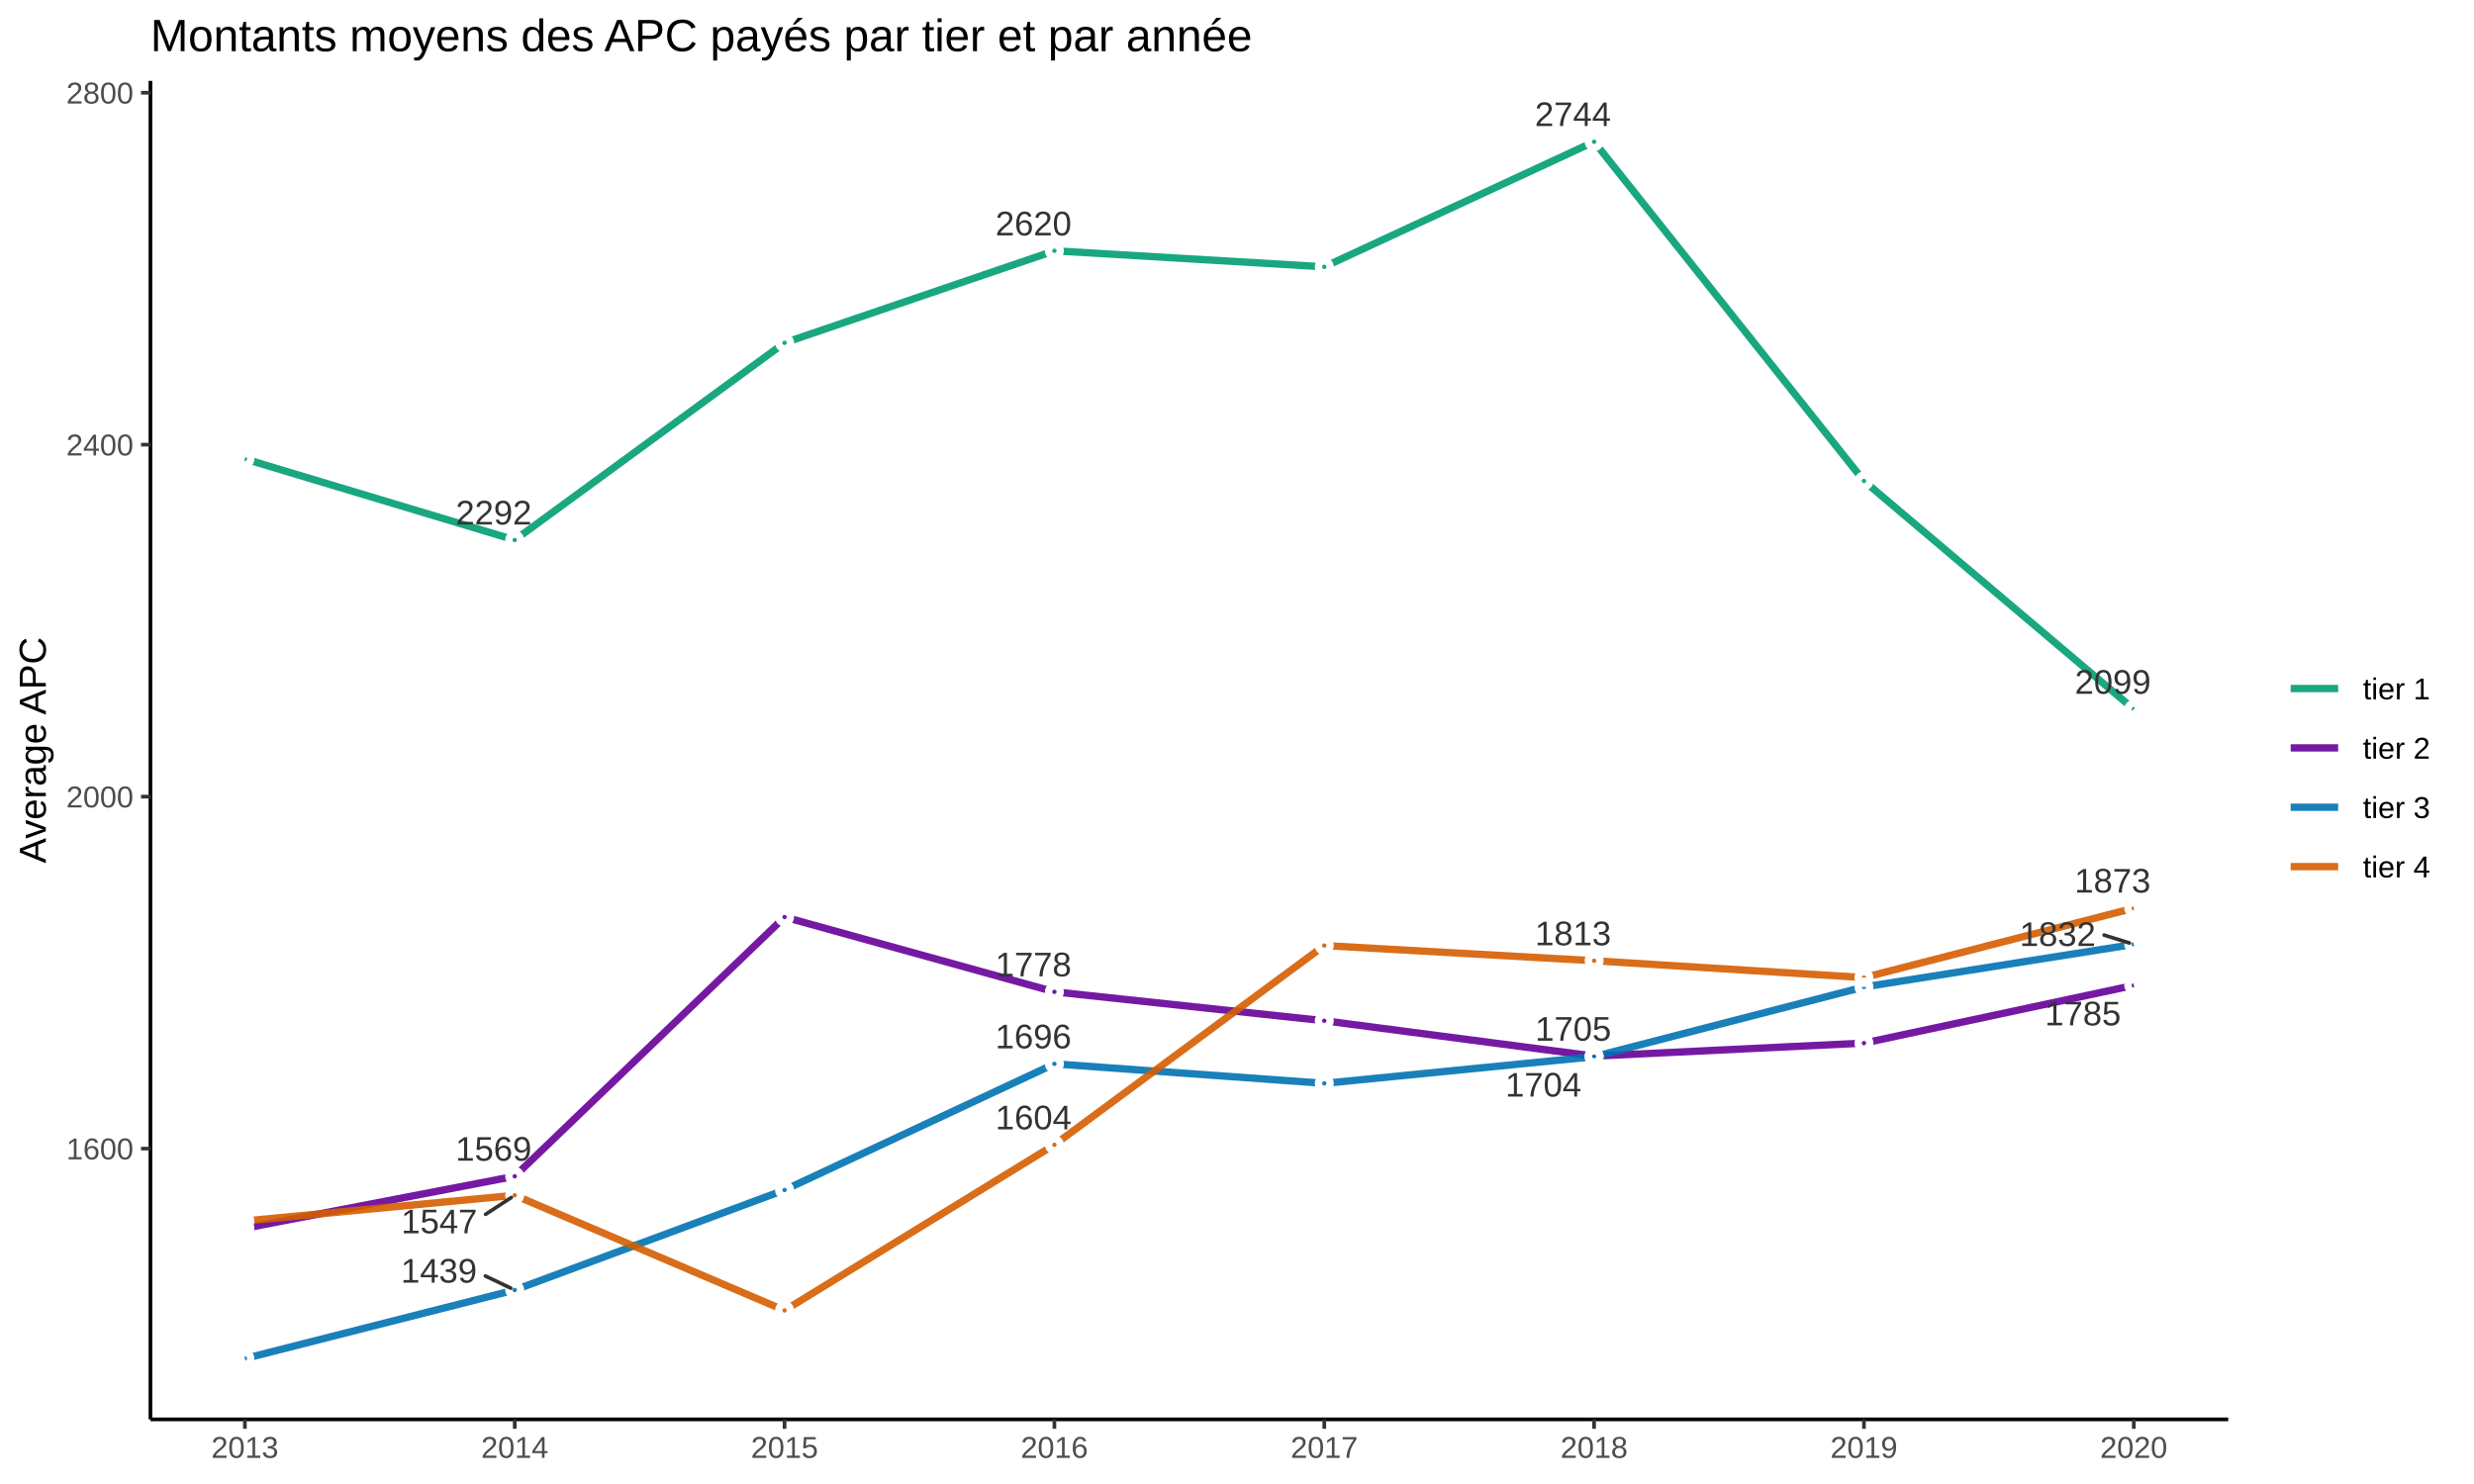
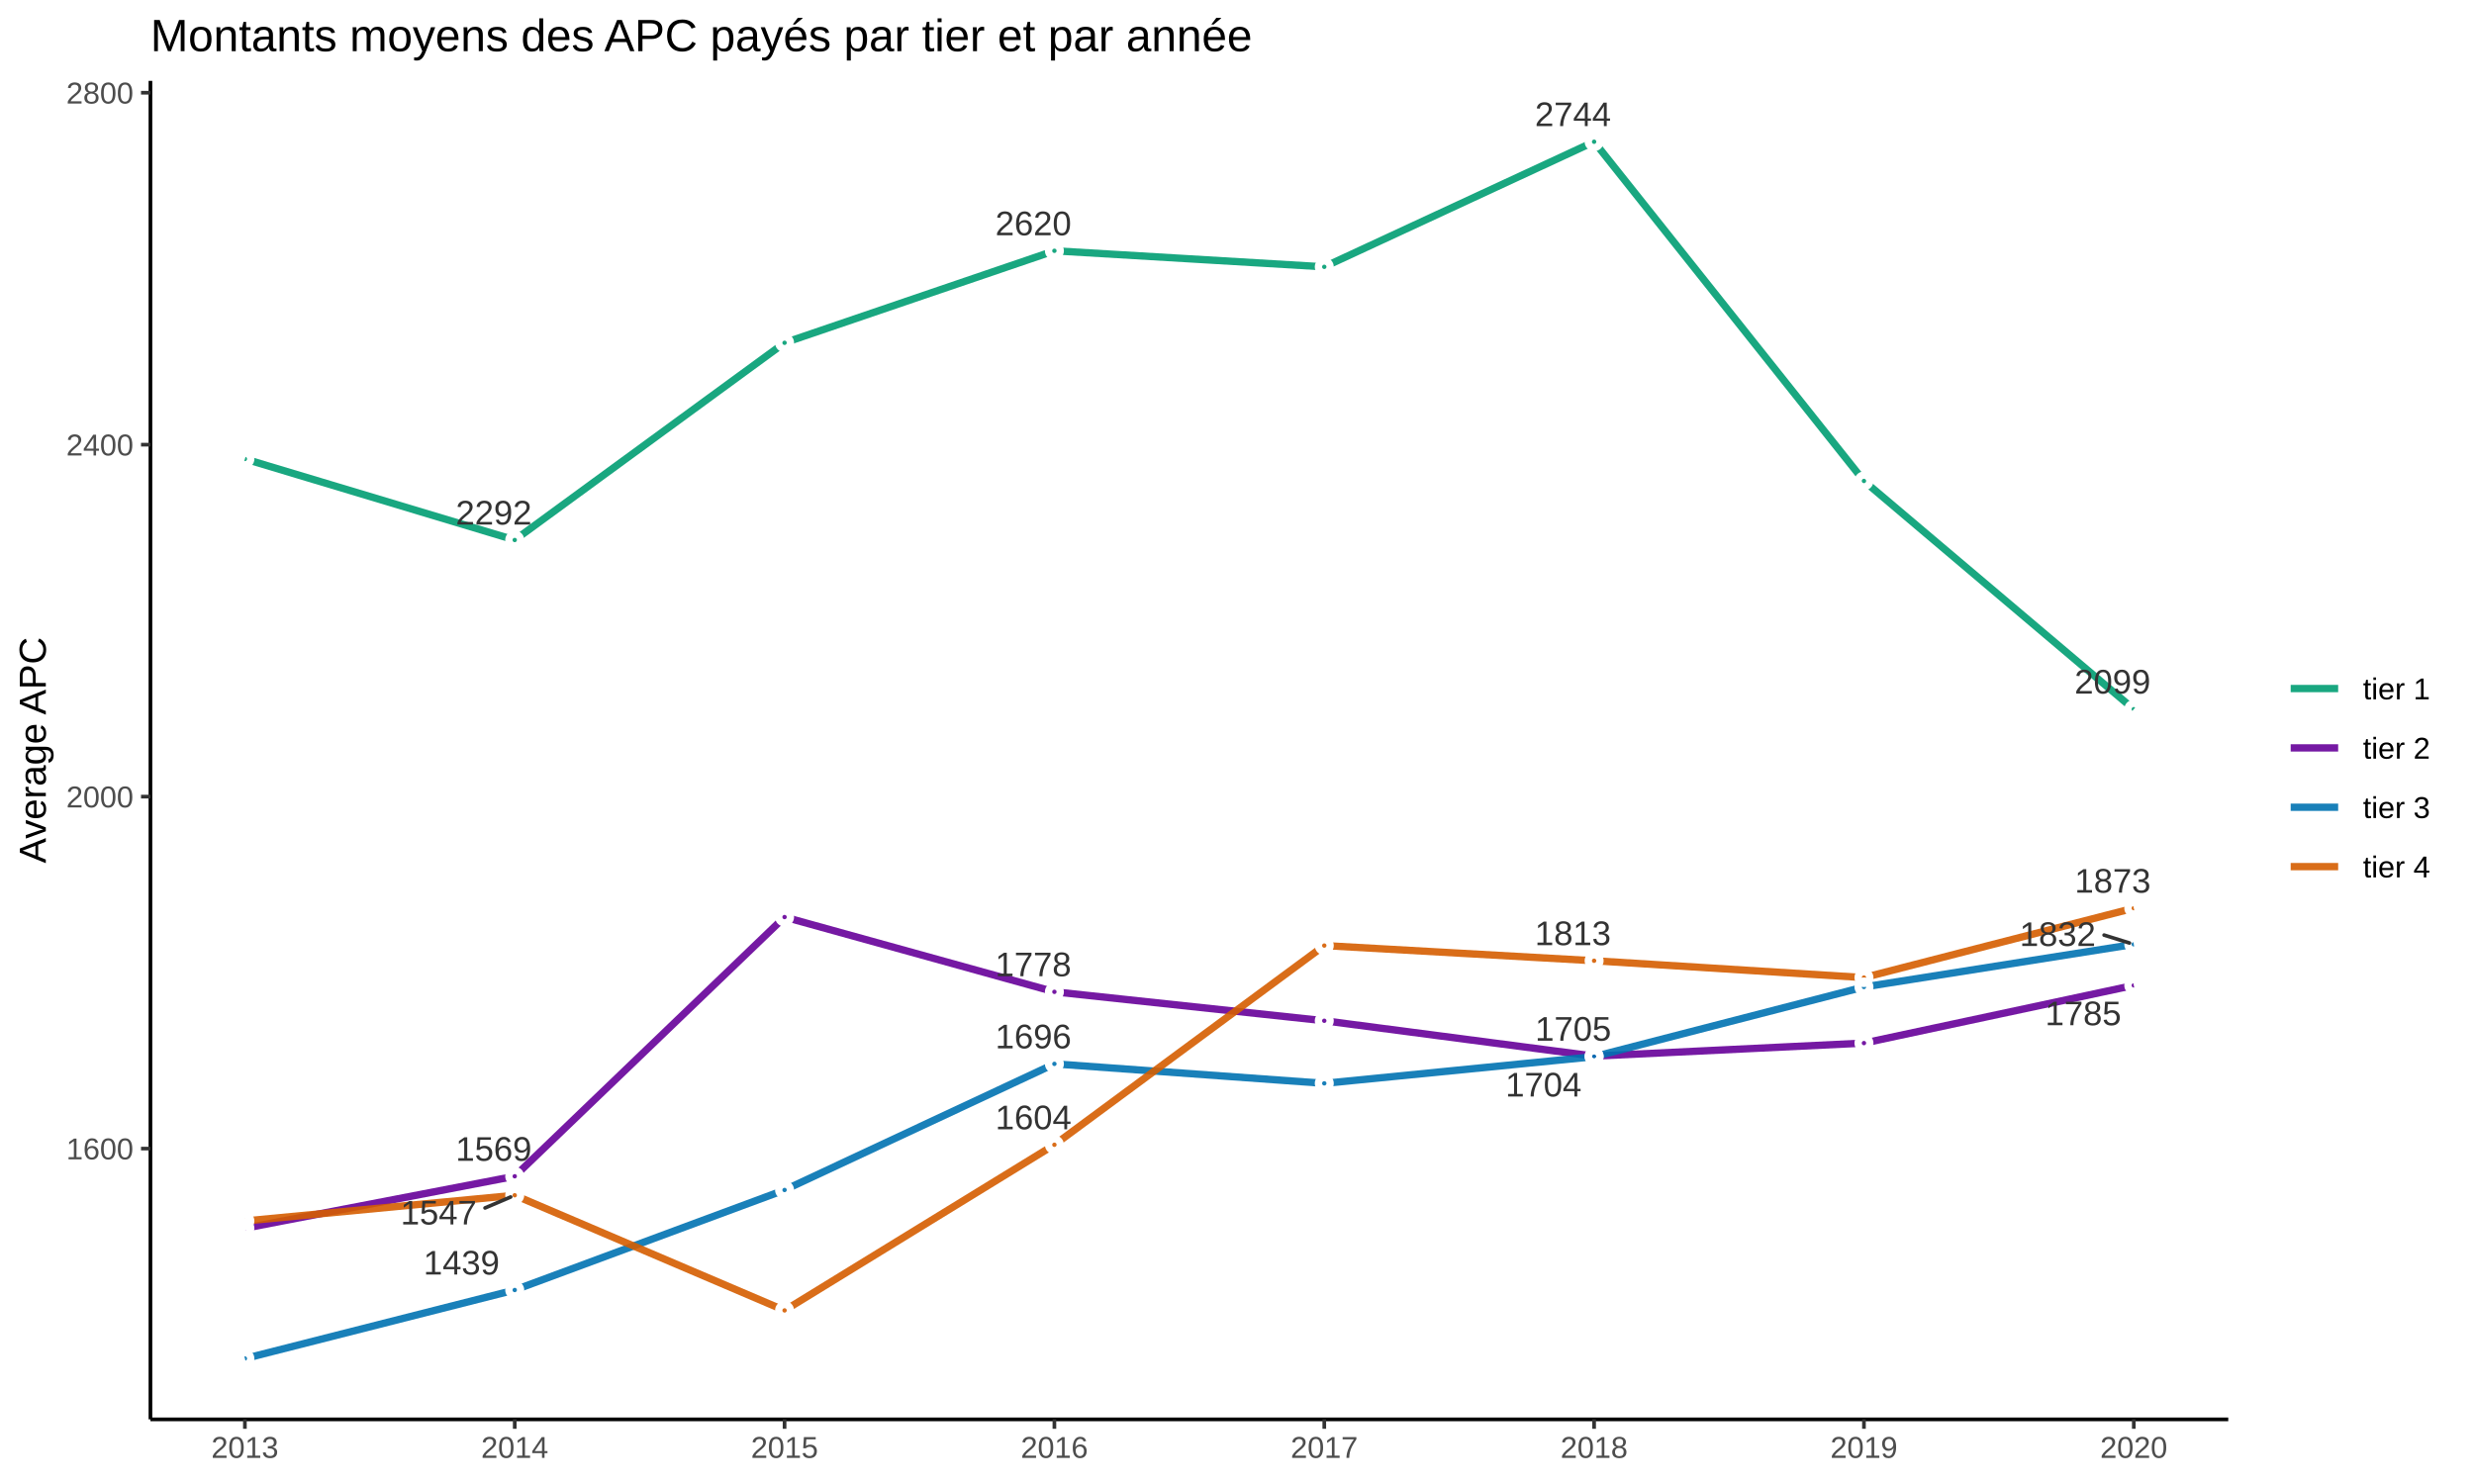
<svg xmlns="http://www.w3.org/2000/svg" class="svglite" width="720.00pt" height="432.00pt" viewBox="0 0 720.00 432.00">
  <defs>
    <style type="text/css">
    .svglite line, .svglite polyline, .svglite polygon, .svglite path, .svglite rect, .svglite circle {
      fill: none;
      stroke: #000000;
      stroke-linecap: round;
      stroke-linejoin: round;
      stroke-miterlimit: 10.00;
    }
    .svglite text {
      white-space: pre;
    }
  </style>
  </defs>
  <rect width="100%" height="100%" style="stroke: none; fill: #FFFFFF;" />
  <defs>
    <clipPath id="cpMC4wMHw3MjAuMDB8MC4wMHw0MzIuMDA=">
      <rect x="0.00" y="0.00" width="720.00" height="432.00" />
    </clipPath>
  </defs>
  <g clip-path="url(#cpMC4wMHw3MjAuMDB8MC4wMHw0MzIuMDA=)">
    <rect x="0" y="0" width="720.00" height="432.00" style="stroke-width: 1.07; stroke: #FFFFFF; fill: #FFFFFF;" />
  </g>
  <defs>
    <clipPath id="cpNDMuNzh8NjQ4LjQ4fDIzLjU0fDQxMy4xOQ==">
      <rect x="43.78" y="23.54" width="604.70" height="389.64" />
    </clipPath>
  </defs>
  <g clip-path="url(#cpNDMuNzh8NjQ4LjQ4fDIzLjU0fDQxMy4xOQ==)">
    <rect x="43.78" y="23.54" width="604.70" height="389.64" style="stroke-width: 1.07; stroke: none; fill: #FFFFFF;" />
    <polyline points="71.27,133.60 149.80,157.20 228.33,99.79 306.86,73.01 385.40,77.68 463.93,41.26 542.46,140.01 620.99,206.46 " style="stroke-width: 2.13; stroke: #009E73; stroke-opacity: 0.90; stroke-linecap: butt;" />
    <polyline points="71.27,357.54 149.80,342.42 228.33,266.96 306.86,288.73 385.40,297.15 463.93,307.44 542.46,303.65 620.99,286.85 " style="stroke-width: 2.13; stroke: #660099; stroke-opacity: 0.90; stroke-linecap: butt;" />
    <polyline points="71.27,395.48 149.80,375.53 228.33,346.41 306.86,309.70 385.40,315.37 463.93,307.60 542.46,287.31 620.99,274.90 " style="stroke-width: 2.13; stroke: #0072B2; stroke-opacity: 0.90; stroke-linecap: butt;" />
    <polyline points="71.27,355.43 149.80,347.95 228.33,381.47 306.86,333.25 385.40,275.26 463.93,279.68 542.46,284.58 620.99,264.37 " style="stroke-width: 2.13; stroke: #D55E00; stroke-opacity: 0.90; stroke-linecap: butt;" />
    <circle cx="71.27" cy="133.60" r="1.70" style="stroke-width: 2.13; stroke: #FFFFFF;" />
    <circle cx="71.27" cy="357.54" r="1.70" style="stroke-width: 2.13; stroke: #FFFFFF;" />
    <circle cx="71.27" cy="395.48" r="1.70" style="stroke-width: 2.13; stroke: #FFFFFF;" />
    <circle cx="71.27" cy="355.43" r="1.70" style="stroke-width: 2.13; stroke: #FFFFFF;" />
    <circle cx="149.80" cy="157.20" r="1.70" style="stroke-width: 2.13; stroke: #FFFFFF;" />
    <circle cx="149.80" cy="342.42" r="1.70" style="stroke-width: 2.13; stroke: #FFFFFF;" />
    <circle cx="149.80" cy="375.53" r="1.70" style="stroke-width: 2.13; stroke: #FFFFFF;" />
    <circle cx="149.80" cy="347.95" r="1.70" style="stroke-width: 2.13; stroke: #FFFFFF;" />
    <circle cx="228.33" cy="99.79" r="1.70" style="stroke-width: 2.13; stroke: #FFFFFF;" />
    <circle cx="228.33" cy="266.96" r="1.70" style="stroke-width: 2.13; stroke: #FFFFFF;" />
    <circle cx="228.33" cy="346.41" r="1.70" style="stroke-width: 2.13; stroke: #FFFFFF;" />
    <circle cx="228.33" cy="381.47" r="1.70" style="stroke-width: 2.13; stroke: #FFFFFF;" />
    <circle cx="306.86" cy="73.01" r="1.70" style="stroke-width: 2.13; stroke: #FFFFFF;" />
    <circle cx="306.86" cy="288.73" r="1.70" style="stroke-width: 2.13; stroke: #FFFFFF;" />
    <circle cx="306.86" cy="309.70" r="1.70" style="stroke-width: 2.13; stroke: #FFFFFF;" />
    <circle cx="306.86" cy="333.25" r="1.70" style="stroke-width: 2.13; stroke: #FFFFFF;" />
    <circle cx="385.40" cy="77.68" r="1.70" style="stroke-width: 2.13; stroke: #FFFFFF;" />
    <circle cx="385.40" cy="297.15" r="1.70" style="stroke-width: 2.13; stroke: #FFFFFF;" />
    <circle cx="385.40" cy="315.37" r="1.70" style="stroke-width: 2.13; stroke: #FFFFFF;" />
    <circle cx="385.40" cy="275.26" r="1.70" style="stroke-width: 2.13; stroke: #FFFFFF;" />
    <circle cx="463.93" cy="41.26" r="1.70" style="stroke-width: 2.13; stroke: #FFFFFF;" />
    <circle cx="463.93" cy="307.44" r="1.70" style="stroke-width: 2.13; stroke: #FFFFFF;" />
    <circle cx="463.93" cy="307.60" r="1.70" style="stroke-width: 2.13; stroke: #FFFFFF;" />
    <circle cx="463.93" cy="279.68" r="1.70" style="stroke-width: 2.13; stroke: #FFFFFF;" />
    <circle cx="542.46" cy="140.01" r="1.70" style="stroke-width: 2.13; stroke: #FFFFFF;" />
    <circle cx="542.46" cy="303.65" r="1.70" style="stroke-width: 2.13; stroke: #FFFFFF;" />
    <circle cx="542.46" cy="287.31" r="1.70" style="stroke-width: 2.13; stroke: #FFFFFF;" />
    <circle cx="542.46" cy="284.58" r="1.70" style="stroke-width: 2.13; stroke: #FFFFFF;" />
    <circle cx="620.99" cy="206.46" r="1.70" style="stroke-width: 2.13; stroke: #FFFFFF;" />
    <circle cx="620.99" cy="286.85" r="1.70" style="stroke-width: 2.13; stroke: #FFFFFF;" />
    <circle cx="620.99" cy="274.90" r="1.70" style="stroke-width: 2.13; stroke: #FFFFFF;" />
    <circle cx="620.99" cy="264.37" r="1.70" style="stroke-width: 2.13; stroke: #FFFFFF;" />
-     <line x1="141.25" y1="371.45" x2="148.66" y2="374.99" style="stroke-width: 1.07; stroke: #333333;" />
-     <line x1="141.33" y1="353.49" x2="148.80" y2="348.60" style="stroke-width: 1.07; stroke: #333333;" />
+     <line x1="141.16" y1="351.64" x2="148.62" y2="348.45" style="stroke-width: 1.07; stroke: #333333;" />
    <line x1="612.35" y1="272.21" x2="619.72" y2="274.51" style="stroke-width: 1.07; stroke: #333333;" />
-     <text x="132.60" y="152.68" style="font-size: 9.96px;fill: #333333; font-family: &quot;Arial&quot;;" textLength="22.78px" lengthAdjust="spacingAndGlyphs">2292</text>
-     <text x="132.58" y="337.89" style="font-size: 9.96px;fill: #333333; font-family: &quot;Arial&quot;;" textLength="22.78px" lengthAdjust="spacingAndGlyphs">1569</text>
-     <text x="116.66" y="373.38" style="font-size: 9.96px;fill: #333333; font-family: &quot;Arial&quot;;" textLength="22.78px" lengthAdjust="spacingAndGlyphs">1439</text>
-     <text x="116.75" y="359.02" style="font-size: 9.96px;fill: #333333; font-family: &quot;Arial&quot;;" textLength="22.78px" lengthAdjust="spacingAndGlyphs">1547</text>
-     <text x="289.70" y="68.52" style="font-size: 9.96px;fill: #333333; font-family: &quot;Arial&quot;;" textLength="22.78px" lengthAdjust="spacingAndGlyphs">2620</text>
-     <text x="289.66" y="284.21" style="font-size: 9.96px;fill: #333333; font-family: &quot;Arial&quot;;" textLength="22.78px" lengthAdjust="spacingAndGlyphs">1778</text>
+     <text x="132.62" y="152.70" style="font-size: 9.96px;fill: #333333; font-family: &quot;Arial&quot;;" textLength="22.78px" lengthAdjust="spacingAndGlyphs">2292</text>
+     <text x="132.60" y="337.91" style="font-size: 9.96px;fill: #333333; font-family: &quot;Arial&quot;;" textLength="22.78px" lengthAdjust="spacingAndGlyphs">1569</text>
+     <text x="123.24" y="371.03" style="font-size: 9.96px;fill: #333333; font-family: &quot;Arial&quot;;" textLength="22.78px" lengthAdjust="spacingAndGlyphs">1439</text>
+     <text x="116.58" y="356.45" style="font-size: 9.96px;fill: #333333; font-family: &quot;Arial&quot;;" textLength="22.78px" lengthAdjust="spacingAndGlyphs">1547</text>
+     <text x="289.66" y="68.49" style="font-size: 9.96px;fill: #333333; font-family: &quot;Arial&quot;;" textLength="22.78px" lengthAdjust="spacingAndGlyphs">2620</text>
+     <text x="289.62" y="284.18" style="font-size: 9.96px;fill: #333333; font-family: &quot;Arial&quot;;" textLength="22.78px" lengthAdjust="spacingAndGlyphs">1778</text>
    <text x="289.66" y="305.18" style="font-size: 9.96px;fill: #333333; font-family: &quot;Arial&quot;;" textLength="22.78px" lengthAdjust="spacingAndGlyphs">1696</text>
-     <text x="289.70" y="328.76" style="font-size: 9.96px;fill: #333333; font-family: &quot;Arial&quot;;" textLength="22.78px" lengthAdjust="spacingAndGlyphs">1604</text>
-     <text x="446.68" y="36.70" style="font-size: 9.96px;fill: #333333; font-family: &quot;Arial&quot;;" textLength="22.78px" lengthAdjust="spacingAndGlyphs">2744</text>
+     <text x="289.67" y="328.74" style="font-size: 9.96px;fill: #333333; font-family: &quot;Arial&quot;;" textLength="22.78px" lengthAdjust="spacingAndGlyphs">1604</text>
+     <text x="446.70" y="36.71" style="font-size: 9.96px;fill: #333333; font-family: &quot;Arial&quot;;" textLength="22.78px" lengthAdjust="spacingAndGlyphs">2744</text>
    <text x="446.76" y="302.95" style="font-size: 9.96px;fill: #333333; font-family: &quot;Arial&quot;;" textLength="22.78px" lengthAdjust="spacingAndGlyphs">1705</text>
-     <text x="438.09" y="319.22" style="font-size: 9.96px;fill: #333333; font-family: &quot;Arial&quot;;" textLength="22.78px" lengthAdjust="spacingAndGlyphs">1704</text>
-     <text x="446.73" y="275.17" style="font-size: 9.96px;fill: #333333; font-family: &quot;Arial&quot;;" textLength="22.78px" lengthAdjust="spacingAndGlyphs">1813</text>
-     <text x="603.83" y="201.96" style="font-size: 9.96px;fill: #333333; font-family: &quot;Arial&quot;;" textLength="22.78px" lengthAdjust="spacingAndGlyphs">2099</text>
-     <text x="595.10" y="298.49" style="font-size: 9.96px;fill: #333333; font-family: &quot;Arial&quot;;" textLength="22.78px" lengthAdjust="spacingAndGlyphs">1785</text>
+     <text x="438.13" y="319.20" style="font-size: 9.96px;fill: #333333; font-family: &quot;Arial&quot;;" textLength="22.78px" lengthAdjust="spacingAndGlyphs">1704</text>
+     <text x="446.68" y="275.13" style="font-size: 9.96px;fill: #333333; font-family: &quot;Arial&quot;;" textLength="22.78px" lengthAdjust="spacingAndGlyphs">1813</text>
+     <text x="603.74" y="201.90" style="font-size: 9.96px;fill: #333333; font-family: &quot;Arial&quot;;" textLength="22.78px" lengthAdjust="spacingAndGlyphs">2099</text>
+     <text x="595.19" y="298.45" style="font-size: 9.96px;fill: #333333; font-family: &quot;Arial&quot;;" textLength="22.78px" lengthAdjust="spacingAndGlyphs">1785</text>
    <text x="587.77" y="275.38" style="font-size: 9.96px;fill: #333333; font-family: &quot;Arial&quot;;" textLength="22.78px" lengthAdjust="spacingAndGlyphs">1832</text>
-     <text x="603.75" y="259.83" style="font-size: 9.96px;fill: #333333; font-family: &quot;Arial&quot;;" textLength="22.78px" lengthAdjust="spacingAndGlyphs">1873</text>
+     <text x="603.79" y="259.86" style="font-size: 9.96px;fill: #333333; font-family: &quot;Arial&quot;;" textLength="22.78px" lengthAdjust="spacingAndGlyphs">1873</text>
  </g>
  <g clip-path="url(#cpMC4wMHw3MjAuMDB8MC4wMHw0MzIuMDA=)">
    <polyline points="43.78,413.19 43.78,23.54 " style="stroke-width: 1.07; stroke-linecap: butt;" />
    <text x="38.85" y="337.50" text-anchor="end" style="font-size: 8.80px;fill: #4D4D4D; font-family: &quot;Arial&quot;;" textLength="20.13px" lengthAdjust="spacingAndGlyphs">1600</text>
    <text x="38.85" y="235.05" text-anchor="end" style="font-size: 8.80px;fill: #4D4D4D; font-family: &quot;Arial&quot;;" textLength="20.13px" lengthAdjust="spacingAndGlyphs">2000</text>
    <text x="38.85" y="132.59" text-anchor="end" style="font-size: 8.80px;fill: #4D4D4D; font-family: &quot;Arial&quot;;" textLength="20.13px" lengthAdjust="spacingAndGlyphs">2400</text>
    <text x="38.85" y="30.14" text-anchor="end" style="font-size: 8.80px;fill: #4D4D4D; font-family: &quot;Arial&quot;;" textLength="20.13px" lengthAdjust="spacingAndGlyphs">2800</text>
    <polyline points="41.04,334.36 43.78,334.36 " style="stroke-width: 1.07; stroke: #333333; stroke-linecap: butt;" />
    <polyline points="41.04,231.90 43.78,231.90 " style="stroke-width: 1.07; stroke: #333333; stroke-linecap: butt;" />
    <polyline points="41.04,129.45 43.78,129.45 " style="stroke-width: 1.07; stroke: #333333; stroke-linecap: butt;" />
    <polyline points="41.04,26.99 43.78,26.99 " style="stroke-width: 1.07; stroke: #333333; stroke-linecap: butt;" />
    <polyline points="43.78,413.19 648.48,413.19 " style="stroke-width: 1.07; stroke-linecap: butt;" />
    <polyline points="71.27,415.93 71.27,413.19 " style="stroke-width: 1.07; stroke: #333333; stroke-linecap: butt;" />
    <polyline points="149.80,415.93 149.80,413.19 " style="stroke-width: 1.07; stroke: #333333; stroke-linecap: butt;" />
    <polyline points="228.33,415.93 228.33,413.19 " style="stroke-width: 1.07; stroke: #333333; stroke-linecap: butt;" />
    <polyline points="306.86,415.93 306.86,413.19 " style="stroke-width: 1.07; stroke: #333333; stroke-linecap: butt;" />
    <polyline points="385.40,415.93 385.40,413.19 " style="stroke-width: 1.07; stroke: #333333; stroke-linecap: butt;" />
    <polyline points="463.93,415.93 463.93,413.19 " style="stroke-width: 1.07; stroke: #333333; stroke-linecap: butt;" />
    <polyline points="542.46,415.93 542.46,413.19 " style="stroke-width: 1.07; stroke: #333333; stroke-linecap: butt;" />
    <polyline points="620.99,415.93 620.99,413.19 " style="stroke-width: 1.07; stroke: #333333; stroke-linecap: butt;" />
    <text x="71.27" y="424.40" text-anchor="middle" style="font-size: 8.80px;fill: #4D4D4D; font-family: &quot;Arial&quot;;" textLength="20.13px" lengthAdjust="spacingAndGlyphs">2013</text>
    <text x="149.80" y="424.40" text-anchor="middle" style="font-size: 8.80px;fill: #4D4D4D; font-family: &quot;Arial&quot;;" textLength="20.13px" lengthAdjust="spacingAndGlyphs">2014</text>
    <text x="228.33" y="424.40" text-anchor="middle" style="font-size: 8.80px;fill: #4D4D4D; font-family: &quot;Arial&quot;;" textLength="20.13px" lengthAdjust="spacingAndGlyphs">2015</text>
    <text x="306.86" y="424.40" text-anchor="middle" style="font-size: 8.80px;fill: #4D4D4D; font-family: &quot;Arial&quot;;" textLength="20.13px" lengthAdjust="spacingAndGlyphs">2016</text>
    <text x="385.40" y="424.40" text-anchor="middle" style="font-size: 8.80px;fill: #4D4D4D; font-family: &quot;Arial&quot;;" textLength="20.13px" lengthAdjust="spacingAndGlyphs">2017</text>
    <text x="463.93" y="424.40" text-anchor="middle" style="font-size: 8.80px;fill: #4D4D4D; font-family: &quot;Arial&quot;;" textLength="20.13px" lengthAdjust="spacingAndGlyphs">2018</text>
    <text x="542.46" y="424.40" text-anchor="middle" style="font-size: 8.80px;fill: #4D4D4D; font-family: &quot;Arial&quot;;" textLength="20.13px" lengthAdjust="spacingAndGlyphs">2019</text>
    <text x="620.99" y="424.40" text-anchor="middle" style="font-size: 8.80px;fill: #4D4D4D; font-family: &quot;Arial&quot;;" textLength="20.13px" lengthAdjust="spacingAndGlyphs">2020</text>
    <text transform="translate(13.33,218.37) rotate(-90)" text-anchor="middle" style="font-size: 11.00px; font-family: &quot;Arial&quot;;" textLength="66.00px" lengthAdjust="spacingAndGlyphs">Average APC</text>
    <rect x="659.44" y="170.34" width="55.08" height="96.06" style="stroke-width: 1.07; stroke: none; fill: #FFFFFF;" />
    <line x1="666.65" y1="200.43" x2="680.47" y2="200.43" style="stroke-width: 2.13; stroke: #009E73; stroke-opacity: 0.90; stroke-linecap: butt;" />
    <line x1="666.65" y1="217.71" x2="680.47" y2="217.71" style="stroke-width: 2.13; stroke: #660099; stroke-opacity: 0.90; stroke-linecap: butt;" />
    <line x1="666.65" y1="234.99" x2="680.47" y2="234.99" style="stroke-width: 2.13; stroke: #0072B2; stroke-opacity: 0.90; stroke-linecap: butt;" />
    <line x1="666.65" y1="252.27" x2="680.47" y2="252.27" style="stroke-width: 2.13; stroke: #D55E00; stroke-opacity: 0.90; stroke-linecap: butt;" />
    <text x="687.68" y="203.58" style="font-size: 8.80px; font-family: &quot;Arial&quot;;" textLength="21.36px" lengthAdjust="spacingAndGlyphs">tier 1</text>
    <text x="687.68" y="220.86" style="font-size: 8.80px; font-family: &quot;Arial&quot;;" textLength="21.36px" lengthAdjust="spacingAndGlyphs">tier 2</text>
    <text x="687.68" y="238.14" style="font-size: 8.80px; font-family: &quot;Arial&quot;;" textLength="21.36px" lengthAdjust="spacingAndGlyphs">tier 3</text>
    <text x="687.68" y="255.42" style="font-size: 8.80px; font-family: &quot;Arial&quot;;" textLength="21.36px" lengthAdjust="spacingAndGlyphs">tier 4</text>
    <text x="43.78" y="14.90" style="font-size: 13.20px; font-family: &quot;Arial&quot;;" textLength="335.56px" lengthAdjust="spacingAndGlyphs">Montants moyens des APC payés par tier et par année</text>
  </g>
</svg>
